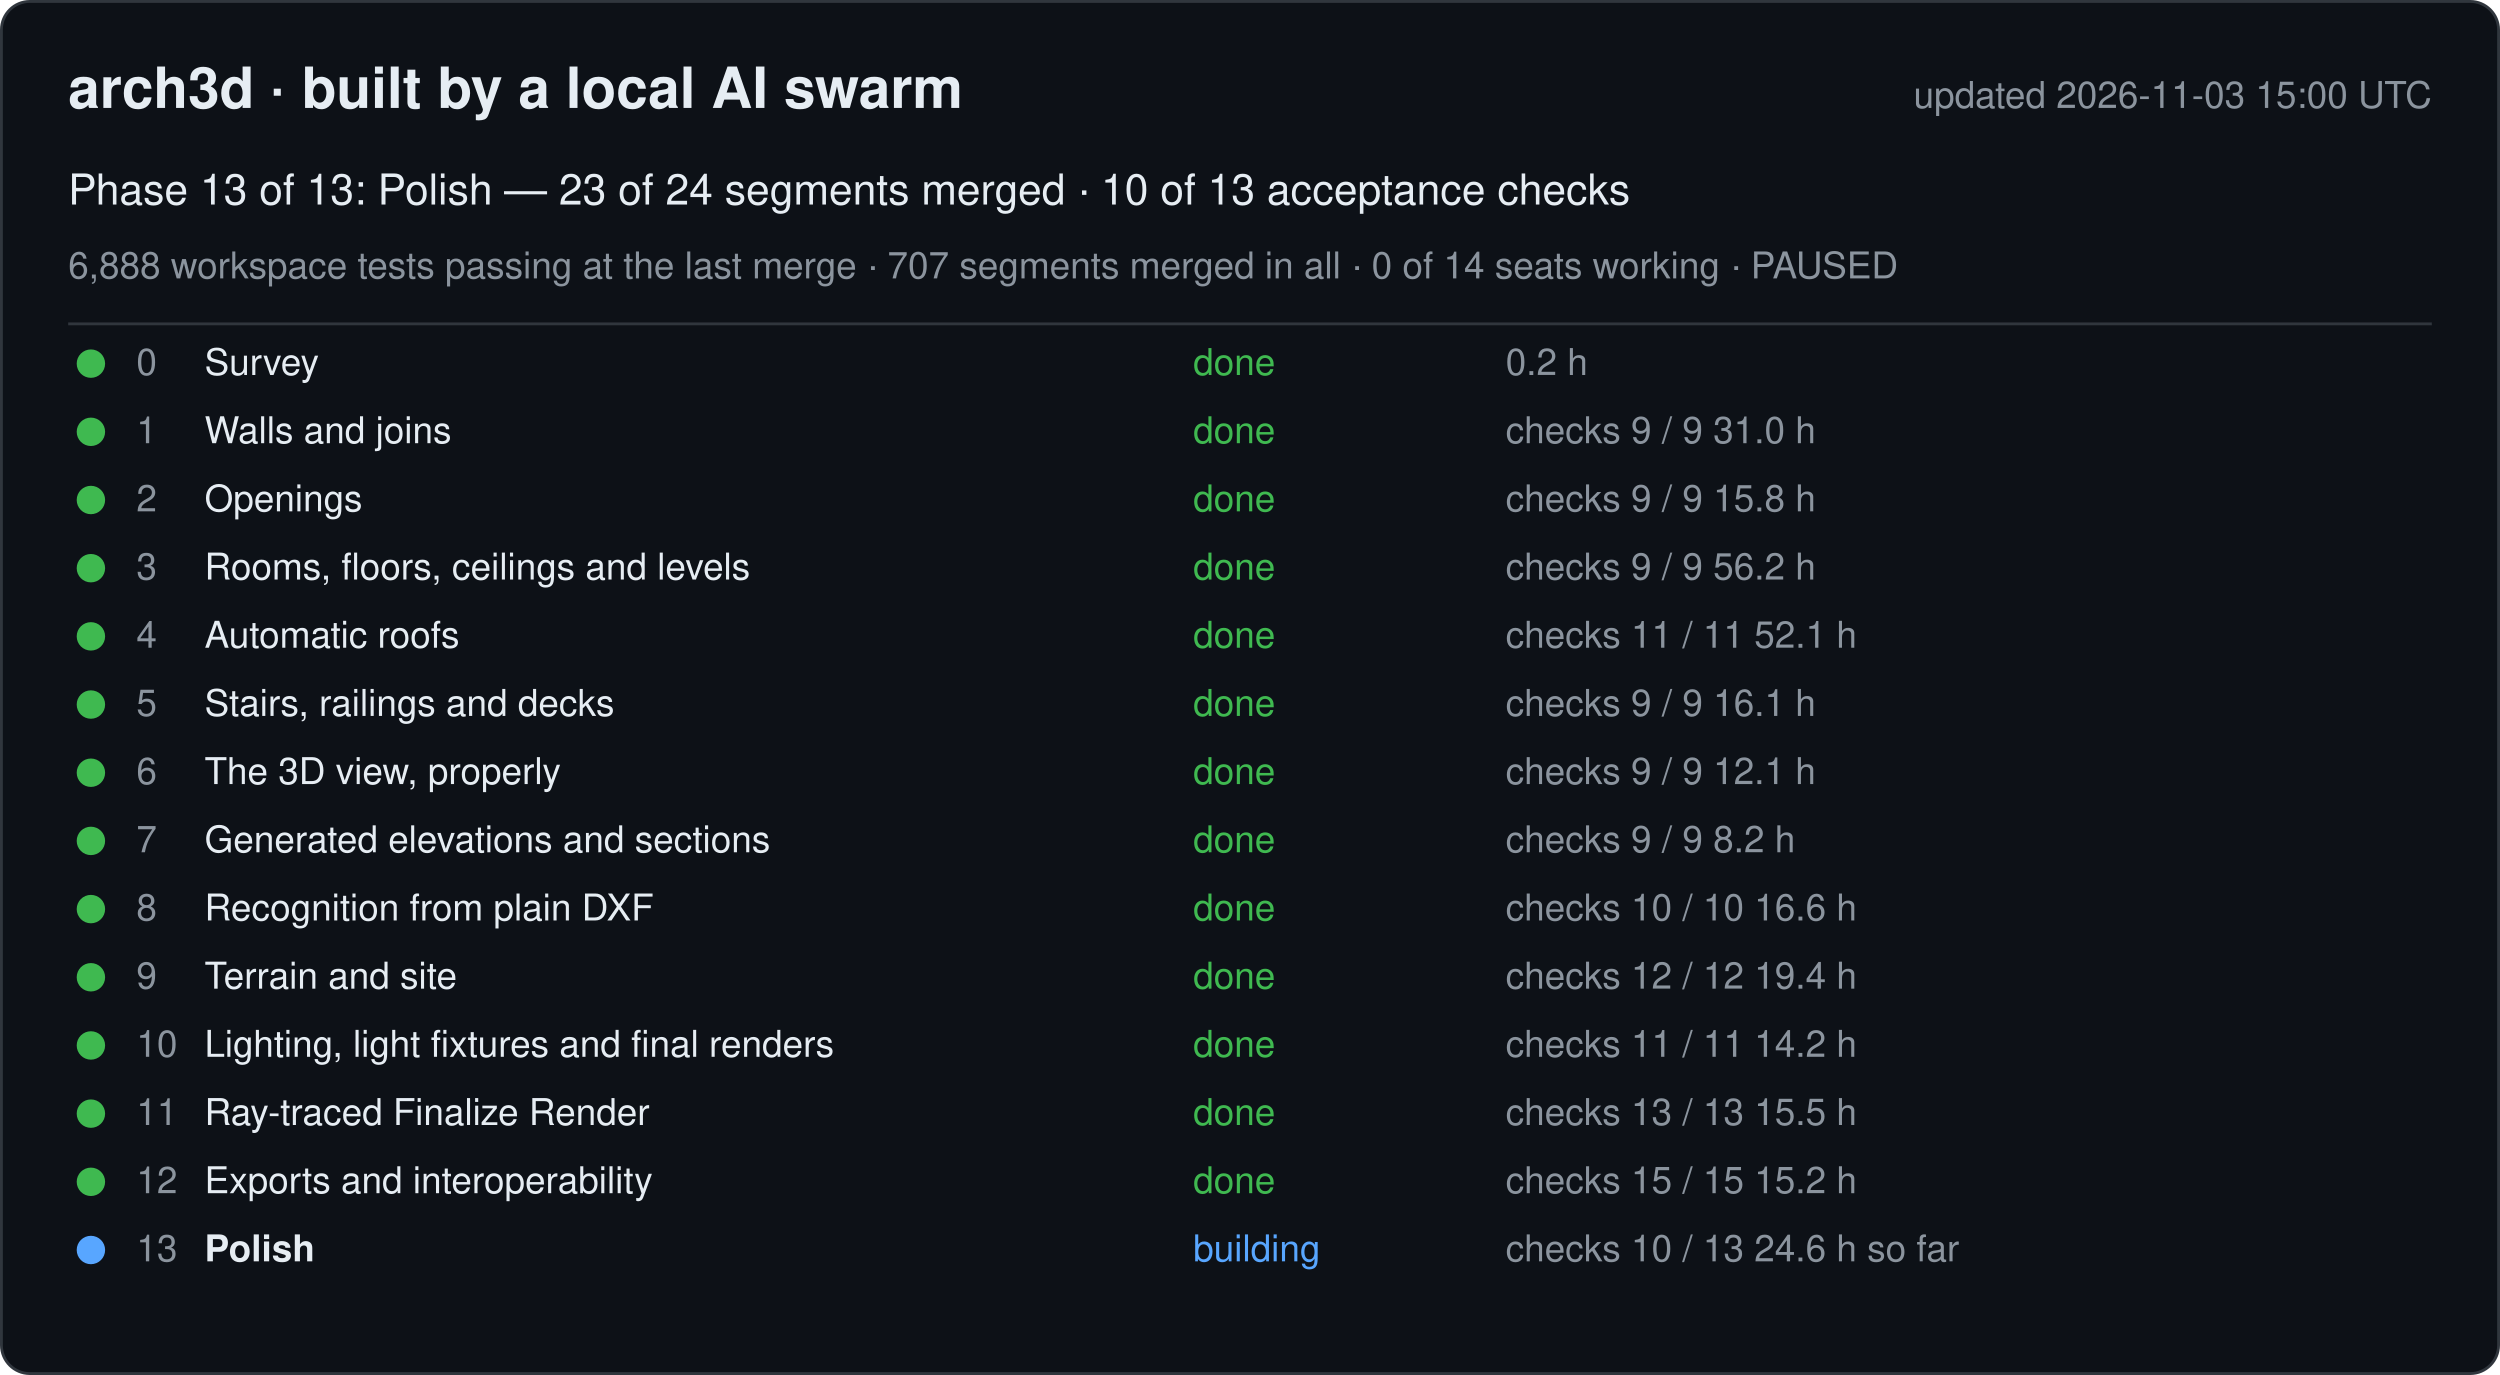
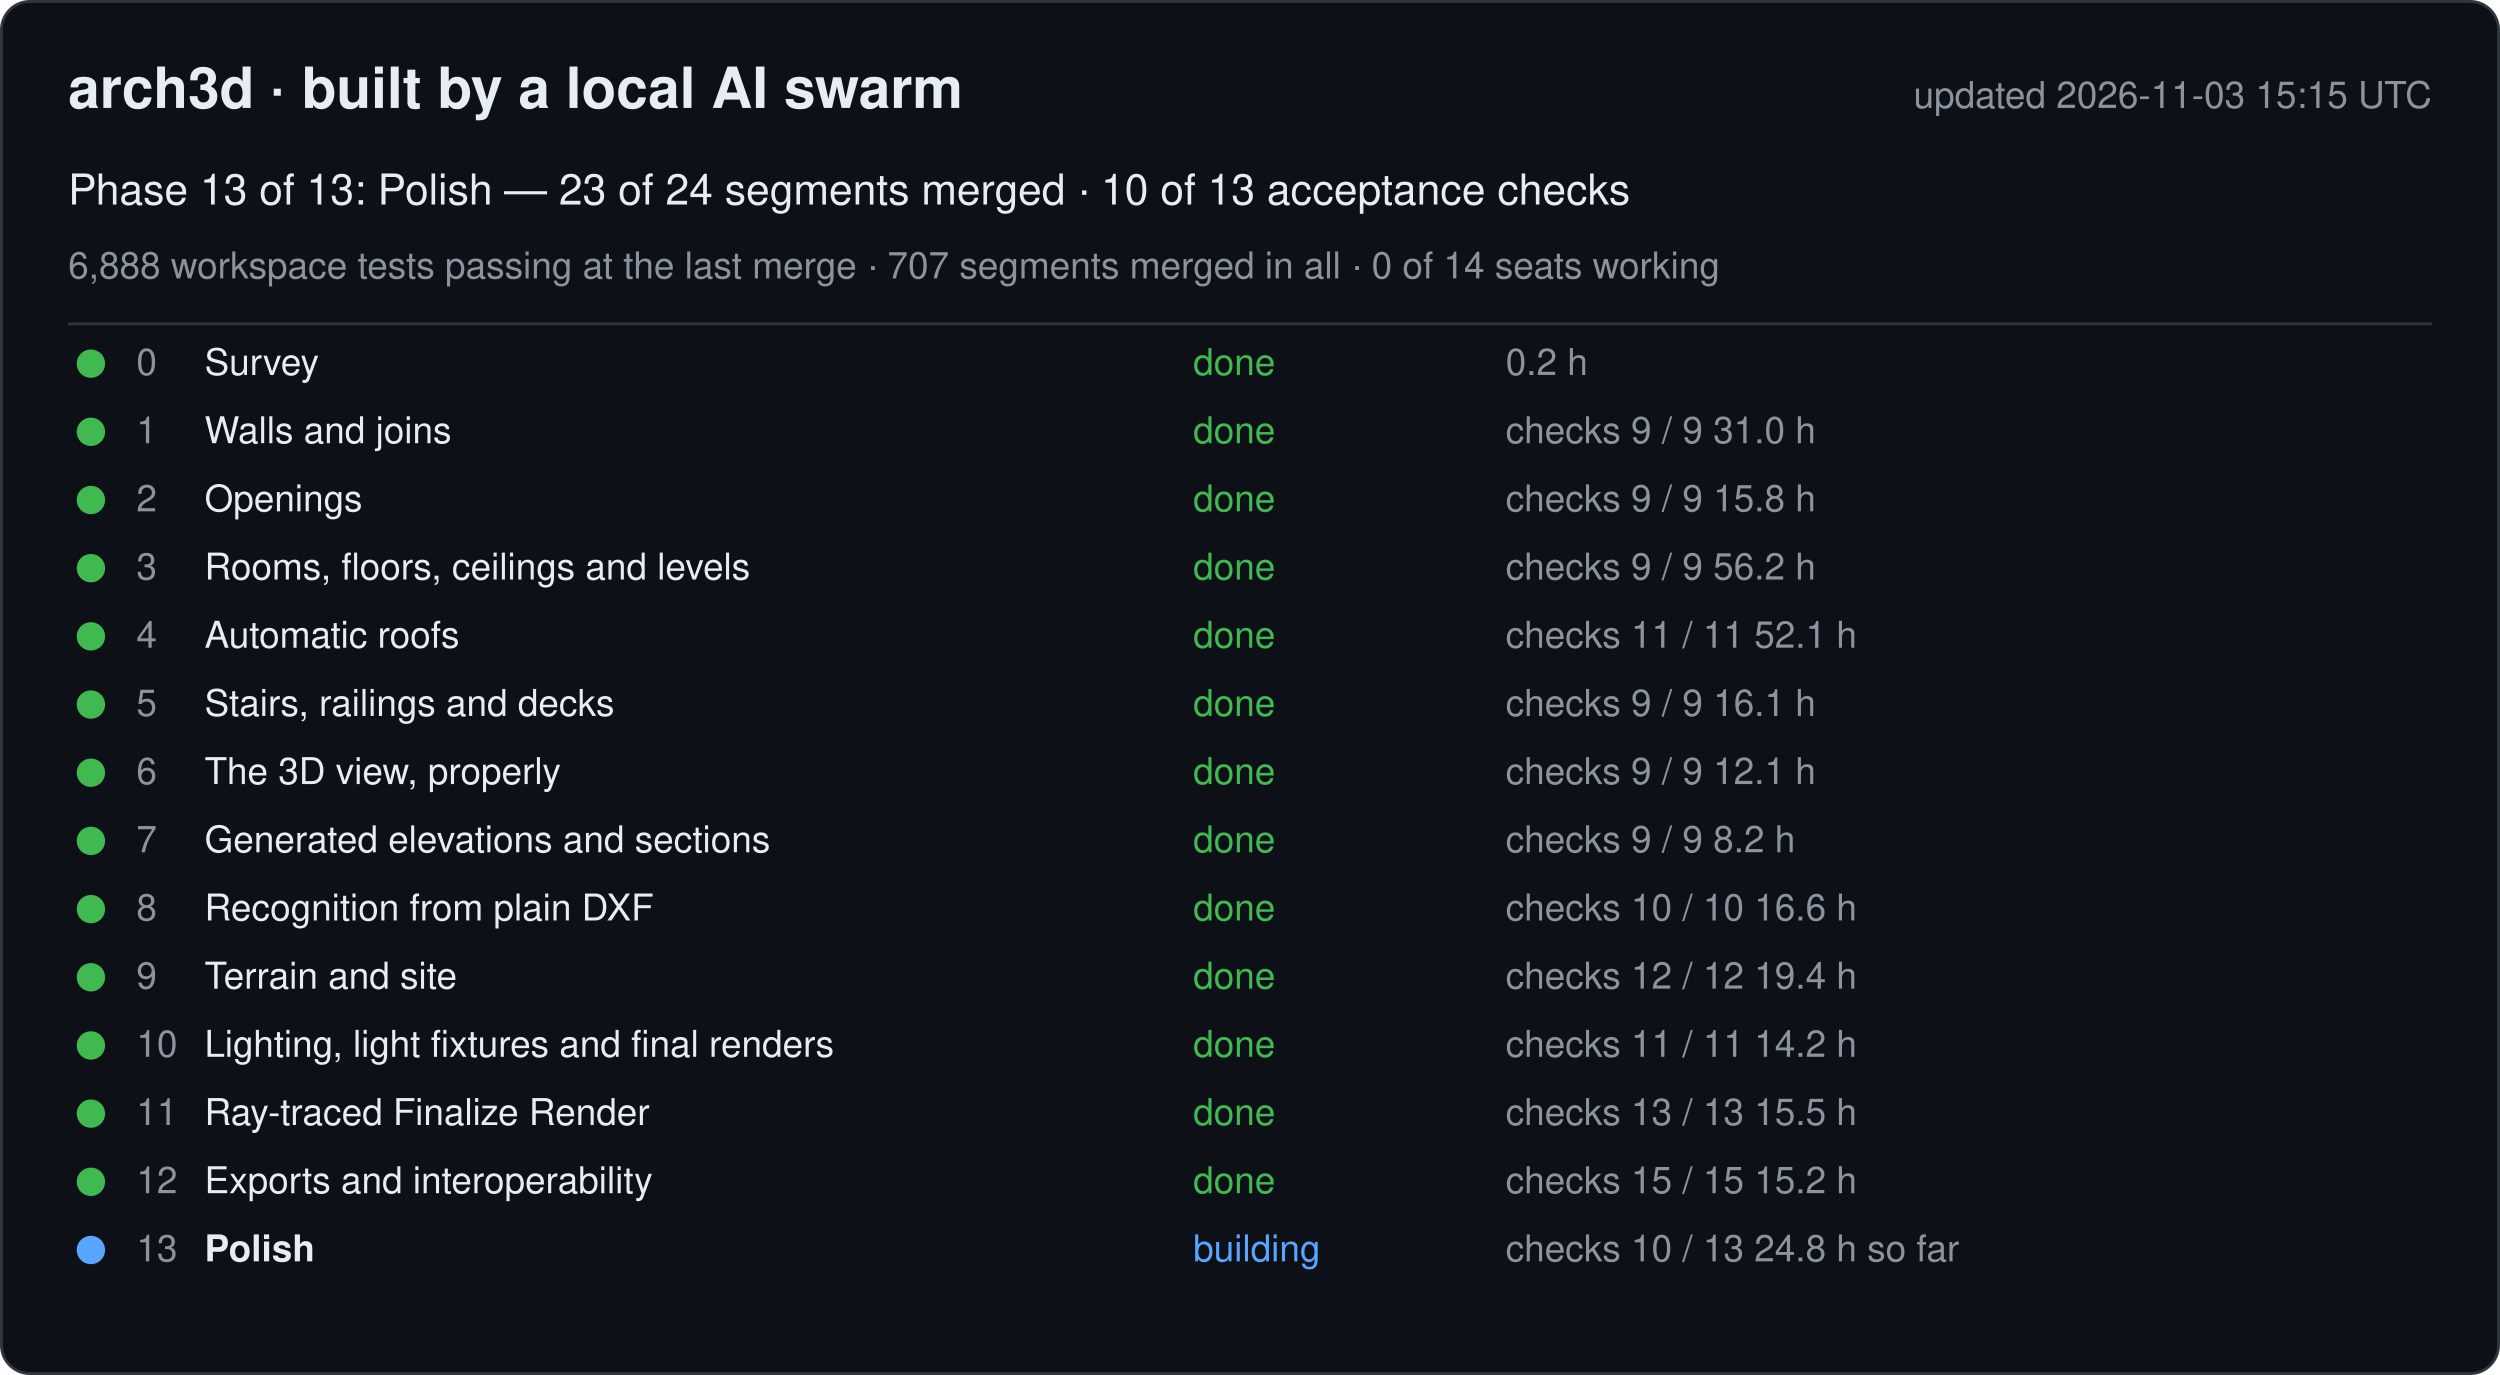
<svg xmlns="http://www.w3.org/2000/svg" width="880" height="484" viewBox="0 0 880 484" font-family="-apple-system, Segoe UI, Helvetica, Arial, sans-serif">
  <rect x="0.5" y="0.5" width="879" height="483" rx="10" fill="#0d1117" stroke="#30363d" />
  <text x="24" y="38" font-size="20" font-weight="600" fill="#e6edf3">arch3d · built by a local AI swarm</text>
-   <text x="856" y="38" font-size="13" fill="#8b949e" text-anchor="end">updated 2026-11-03 15:00 UTC</text>
+   <text x="856" y="38" font-size="13" fill="#8b949e" text-anchor="end">updated 2026-11-03 15:15 UTC</text>
  <text x="24" y="72" font-size="15" fill="#e6edf3">Phase 13 of 13: Polish — 23 of 24 segments merged · 10 of 13 acceptance checks</text>
-   <text x="24" y="98" font-size="13" fill="#8b949e">6,888 workspace tests passing at the last merge · 707 segments merged in all · 0 of 14 seats working · PAUSED</text>
+   <text x="24" y="98" font-size="13" fill="#8b949e">6,888 workspace tests passing at the last merge · 707 segments merged in all · 0 of 14 seats working</text>
  <line x1="24" y1="114" x2="856" y2="114" stroke="#30363d" />
  <g data-phase="0">
    <circle cx="32" cy="128" r="5" fill="#3fb950" />
    <text x="48" y="132" font-size="13" fill="#8b949e">0</text>
    <text x="72" y="132" font-size="13" fill="#e6edf3">Survey</text>
    <text x="420" y="132" font-size="13" fill="#3fb950">done</text>
    <text x="530" y="132" font-size="13" fill="#8b949e">0.2 h</text>
  </g>
  <g data-phase="1">
    <circle cx="32" cy="152" r="5" fill="#3fb950" />
    <text x="48" y="156" font-size="13" fill="#8b949e">1</text>
    <text x="72" y="156" font-size="13" fill="#e6edf3">Walls and joins</text>
    <text x="420" y="156" font-size="13" fill="#3fb950">done</text>
    <text x="530" y="156" font-size="13" fill="#8b949e">checks 9 / 9   31.0 h</text>
  </g>
  <g data-phase="2">
    <circle cx="32" cy="176" r="5" fill="#3fb950" />
    <text x="48" y="180" font-size="13" fill="#8b949e">2</text>
    <text x="72" y="180" font-size="13" fill="#e6edf3">Openings</text>
    <text x="420" y="180" font-size="13" fill="#3fb950">done</text>
    <text x="530" y="180" font-size="13" fill="#8b949e">checks 9 / 9   15.8 h</text>
  </g>
  <g data-phase="3">
    <circle cx="32" cy="200" r="5" fill="#3fb950" />
    <text x="48" y="204" font-size="13" fill="#8b949e">3</text>
    <text x="72" y="204" font-size="13" fill="#e6edf3">Rooms, floors, ceilings and levels</text>
    <text x="420" y="204" font-size="13" fill="#3fb950">done</text>
    <text x="530" y="204" font-size="13" fill="#8b949e">checks 9 / 9   56.2 h</text>
  </g>
  <g data-phase="4">
    <circle cx="32" cy="224" r="5" fill="#3fb950" />
    <text x="48" y="228" font-size="13" fill="#8b949e">4</text>
    <text x="72" y="228" font-size="13" fill="#e6edf3">Automatic roofs</text>
    <text x="420" y="228" font-size="13" fill="#3fb950">done</text>
    <text x="530" y="228" font-size="13" fill="#8b949e">checks 11 / 11   52.1 h</text>
  </g>
  <g data-phase="5">
    <circle cx="32" cy="248" r="5" fill="#3fb950" />
    <text x="48" y="252" font-size="13" fill="#8b949e">5</text>
    <text x="72" y="252" font-size="13" fill="#e6edf3">Stairs, railings and decks</text>
    <text x="420" y="252" font-size="13" fill="#3fb950">done</text>
    <text x="530" y="252" font-size="13" fill="#8b949e">checks 9 / 9   16.1 h</text>
  </g>
  <g data-phase="6">
    <circle cx="32" cy="272" r="5" fill="#3fb950" />
    <text x="48" y="276" font-size="13" fill="#8b949e">6</text>
    <text x="72" y="276" font-size="13" fill="#e6edf3">The 3D view, properly</text>
    <text x="420" y="276" font-size="13" fill="#3fb950">done</text>
    <text x="530" y="276" font-size="13" fill="#8b949e">checks 9 / 9   12.1 h</text>
  </g>
  <g data-phase="7">
    <circle cx="32" cy="296" r="5" fill="#3fb950" />
    <text x="48" y="300" font-size="13" fill="#8b949e">7</text>
    <text x="72" y="300" font-size="13" fill="#e6edf3">Generated elevations and sections</text>
    <text x="420" y="300" font-size="13" fill="#3fb950">done</text>
    <text x="530" y="300" font-size="13" fill="#8b949e">checks 9 / 9   8.2 h</text>
  </g>
  <g data-phase="8">
    <circle cx="32" cy="320" r="5" fill="#3fb950" />
    <text x="48" y="324" font-size="13" fill="#8b949e">8</text>
    <text x="72" y="324" font-size="13" fill="#e6edf3">Recognition from plain DXF</text>
    <text x="420" y="324" font-size="13" fill="#3fb950">done</text>
    <text x="530" y="324" font-size="13" fill="#8b949e">checks 10 / 10   16.6 h</text>
  </g>
  <g data-phase="9">
    <circle cx="32" cy="344" r="5" fill="#3fb950" />
    <text x="48" y="348" font-size="13" fill="#8b949e">9</text>
    <text x="72" y="348" font-size="13" fill="#e6edf3">Terrain and site</text>
    <text x="420" y="348" font-size="13" fill="#3fb950">done</text>
    <text x="530" y="348" font-size="13" fill="#8b949e">checks 12 / 12   19.4 h</text>
  </g>
  <g data-phase="10">
    <circle cx="32" cy="368" r="5" fill="#3fb950" />
    <text x="48" y="372" font-size="13" fill="#8b949e">10</text>
    <text x="72" y="372" font-size="13" fill="#e6edf3">Lighting, light fixtures and final renders</text>
    <text x="420" y="372" font-size="13" fill="#3fb950">done</text>
    <text x="530" y="372" font-size="13" fill="#8b949e">checks 11 / 11   14.2 h</text>
  </g>
  <g data-phase="11">
    <circle cx="32" cy="392" r="5" fill="#3fb950" />
    <text x="48" y="396" font-size="13" fill="#8b949e">11</text>
    <text x="72" y="396" font-size="13" fill="#e6edf3">Ray-traced Finalize Render</text>
    <text x="420" y="396" font-size="13" fill="#3fb950">done</text>
    <text x="530" y="396" font-size="13" fill="#8b949e">checks 13 / 13   15.5 h</text>
  </g>
  <g data-phase="12">
    <circle cx="32" cy="416" r="5" fill="#3fb950" />
    <text x="48" y="420" font-size="13" fill="#8b949e">12</text>
    <text x="72" y="420" font-size="13" fill="#e6edf3">Exports and interoperability</text>
    <text x="420" y="420" font-size="13" fill="#3fb950">done</text>
    <text x="530" y="420" font-size="13" fill="#8b949e">checks 15 / 15   15.2 h</text>
  </g>
  <g data-phase="13">
    <circle cx="32" cy="440" r="5" fill="#58a6ff" />
    <text x="48" y="444" font-size="13" fill="#8b949e">13</text>
    <text x="72" y="444" font-size="13" fill="#e6edf3" font-weight="600">Polish</text>
    <text x="420" y="444" font-size="13" fill="#58a6ff">building</text>
-     <text x="530" y="444" font-size="13" fill="#8b949e">checks 10 / 13   24.6 h so far</text>
+     <text x="530" y="444" font-size="13" fill="#8b949e">checks 10 / 13   24.8 h so far</text>
  </g>
</svg>
